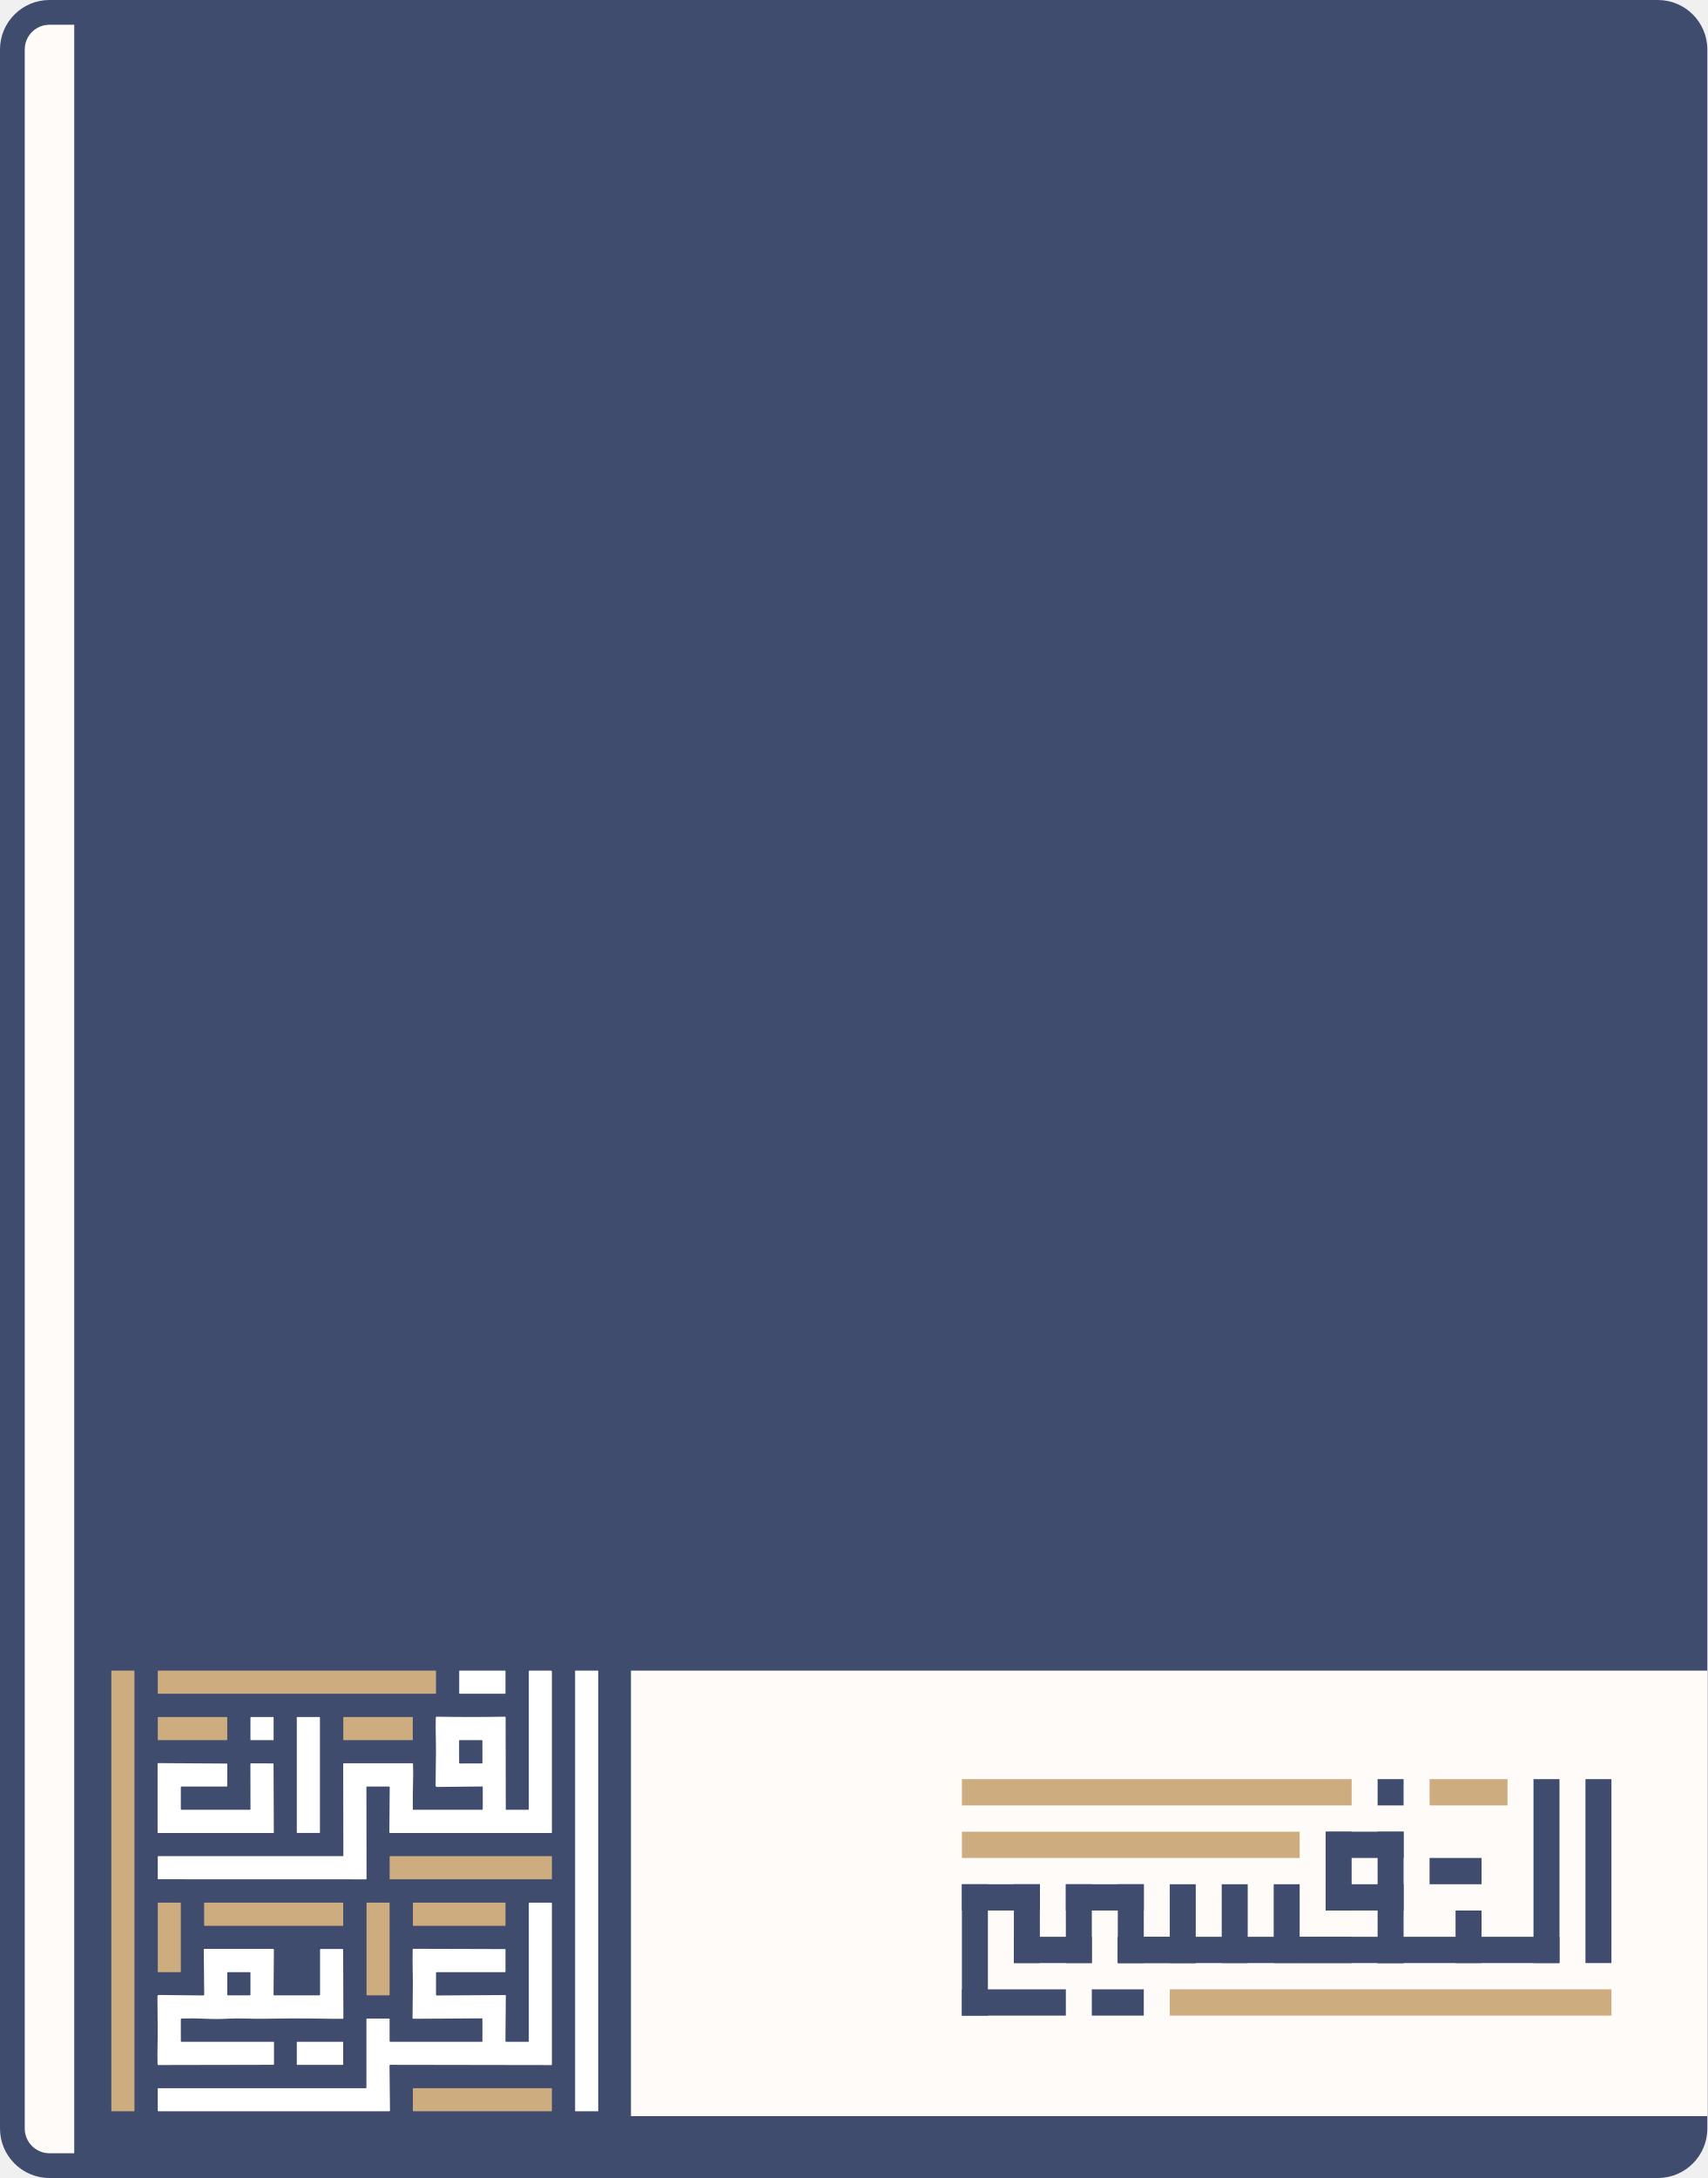
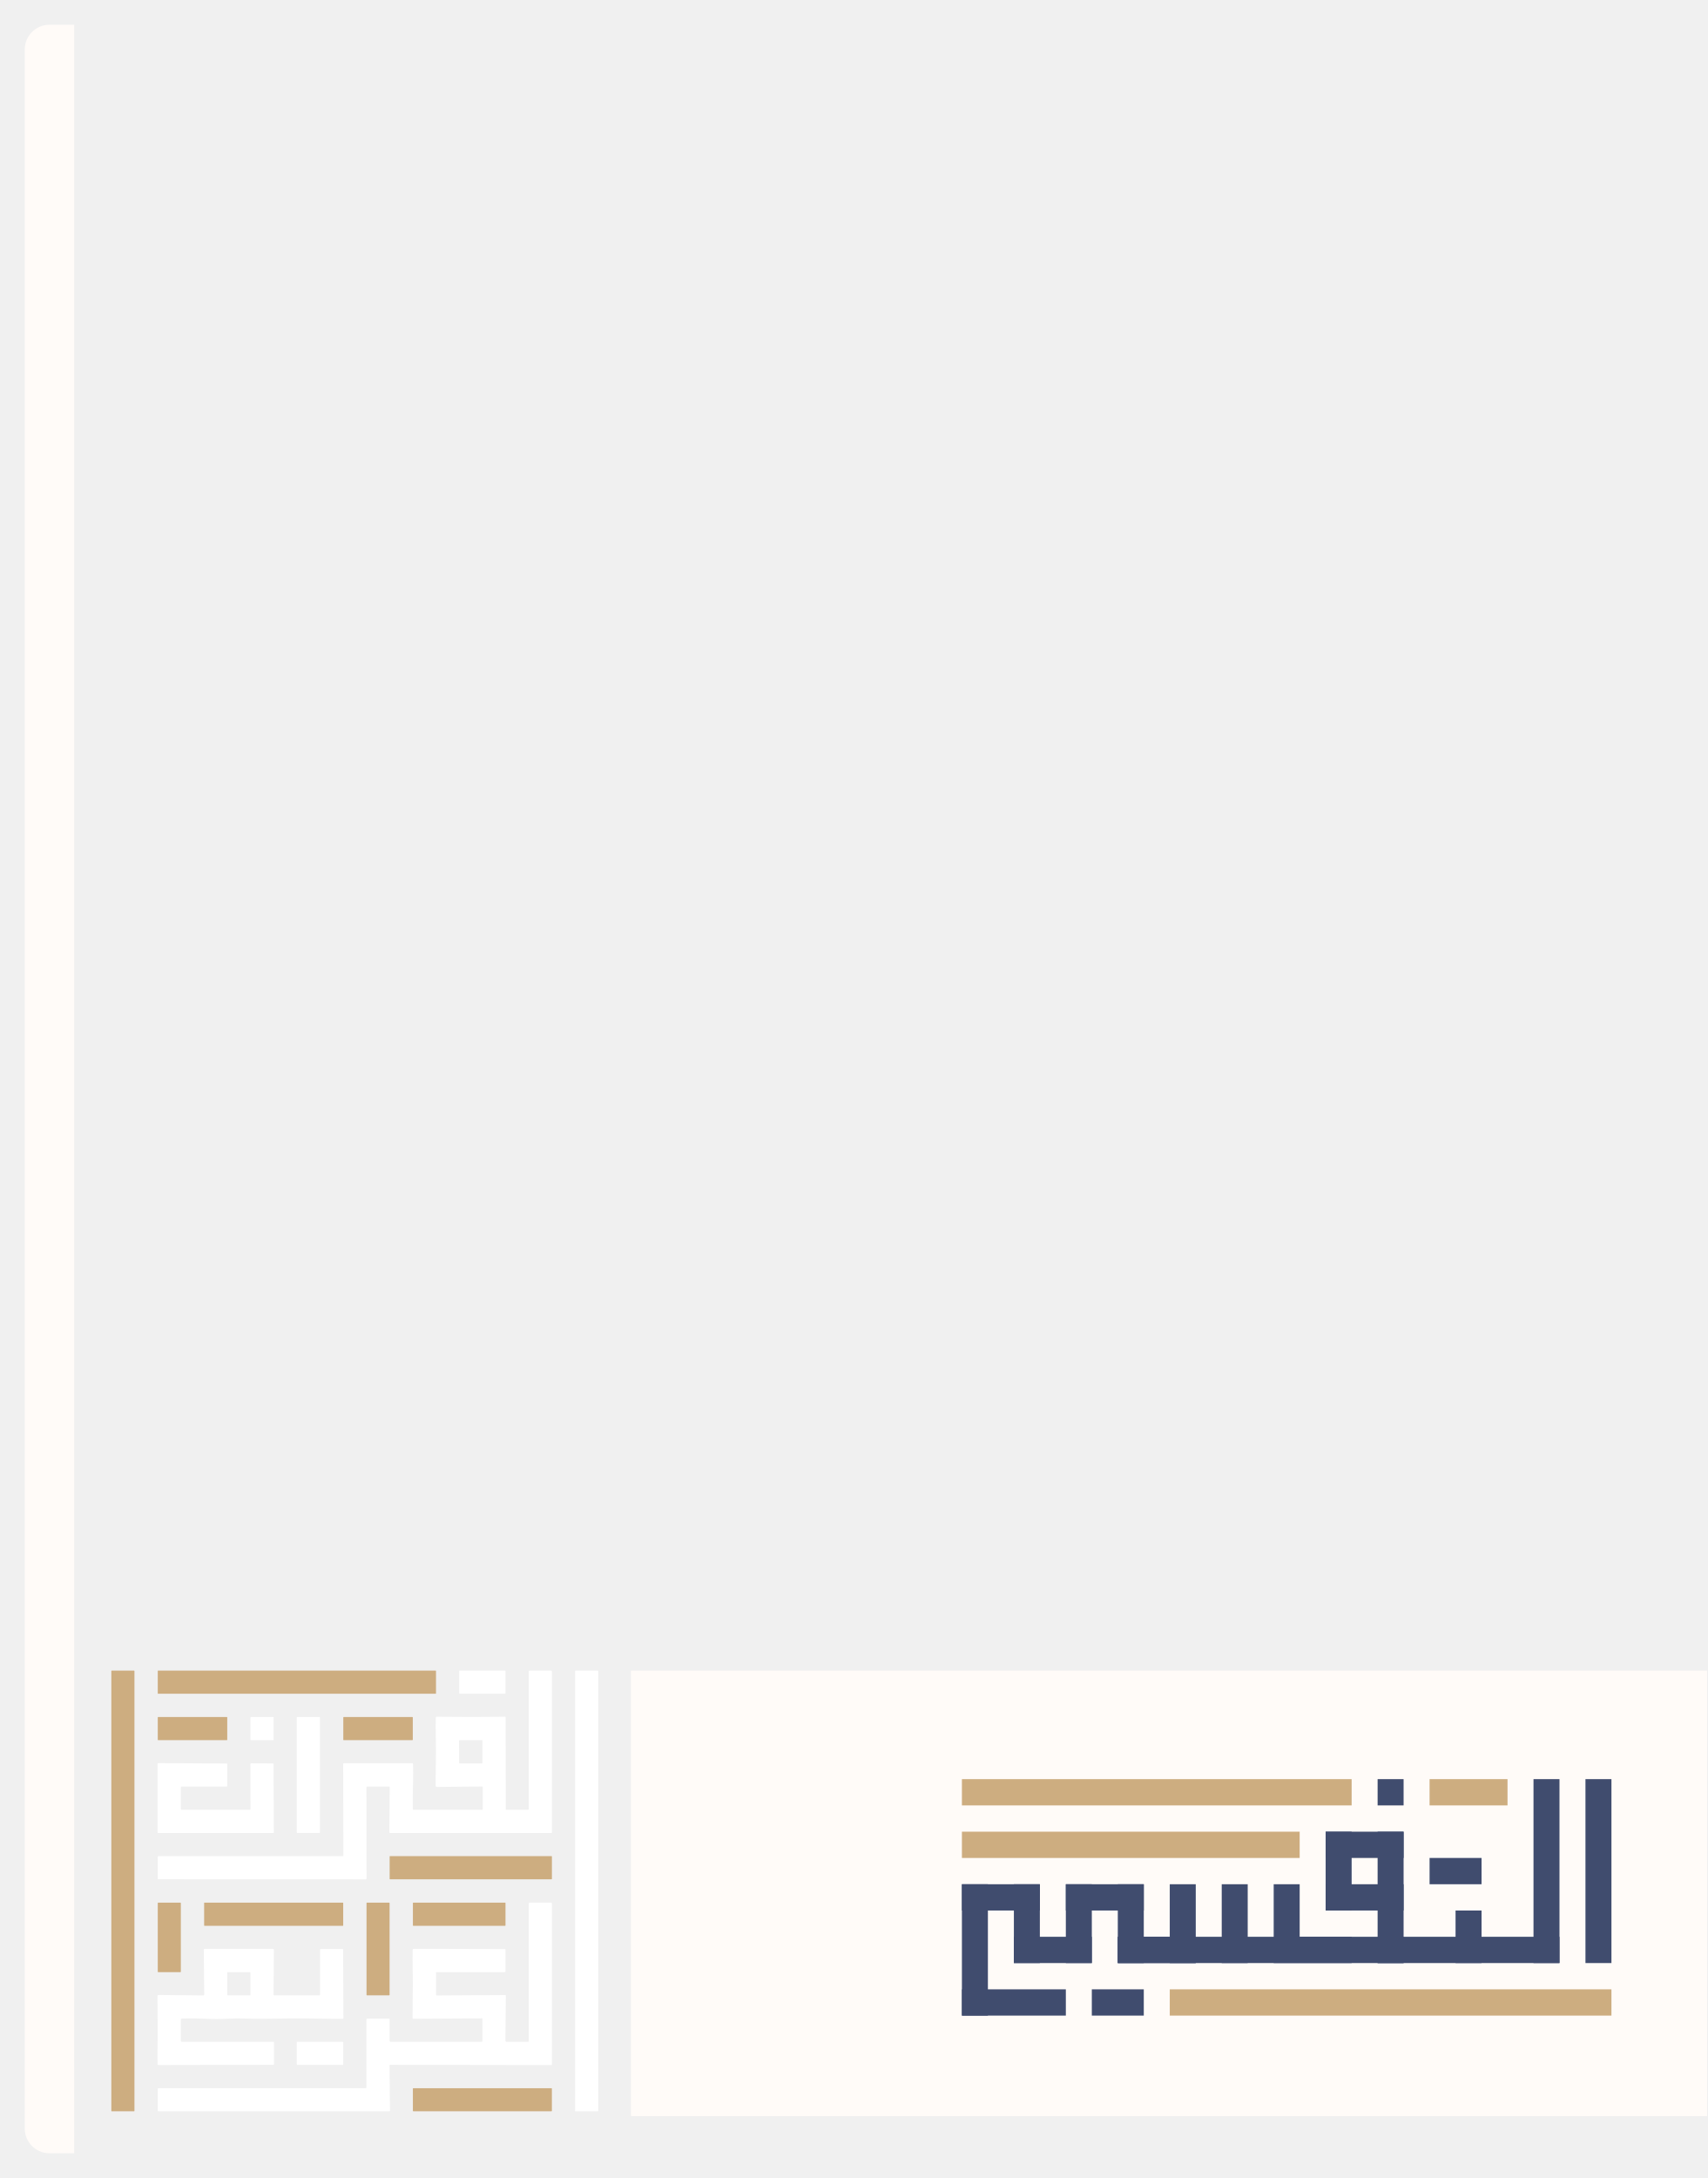
<svg xmlns="http://www.w3.org/2000/svg" width="138" height="176" viewBox="0 0 138 176" fill="none">
-   <g clip-path="url(#clip0_208_95)">
-     <path d="M0 4C0 1.791 1.791 0 4 0H134C136.209 0 138 1.791 138 4V172C138 174.209 136.209 176 134 176H4C1.791 176 0 174.209 0 172V4Z" fill="#404C6E" />
-     <path d="M2 4C2 2.895 2.895 2 4 2H6V174H4C2.895 174 2 173.105 2 172V4Z" fill="#FFFBF8" />
-     <path d="M51 135H138V171H51V135Z" fill="#FFFBF8" />
-     <path d="M40.827 135H37.148C37.131 135 37.117 135.014 37.117 135.031V136.836C37.117 136.854 37.131 136.867 37.148 136.867H40.827C40.844 136.867 40.858 136.854 40.858 136.836V135.031C40.858 135.014 40.844 135 40.827 135Z" fill="white" />
-     <path d="M39.02 146.186V144.391C39.02 144.387 39.019 144.383 39.017 144.38C39.016 144.376 39.014 144.373 39.011 144.37C39.008 144.367 39.005 144.365 39.001 144.364C38.997 144.362 38.993 144.362 38.99 144.362L35.323 144.4C35.308 144.4 35.293 144.398 35.279 144.392C35.265 144.386 35.252 144.378 35.242 144.367C35.231 144.356 35.222 144.343 35.217 144.329C35.211 144.315 35.208 144.3 35.208 144.285C35.219 143.372 35.229 142.467 35.238 141.572C35.245 140.772 35.192 139.699 35.225 138.78C35.225 138.765 35.232 138.75 35.243 138.74C35.254 138.729 35.269 138.723 35.285 138.723C37.175 138.753 39.018 138.753 40.815 138.722C40.822 138.722 40.828 138.724 40.835 138.726C40.842 138.729 40.847 138.733 40.852 138.738C40.858 138.742 40.861 138.748 40.864 138.755C40.867 138.761 40.868 138.768 40.868 138.775L40.881 146.21C40.881 146.219 40.885 146.228 40.891 146.235C40.898 146.241 40.907 146.245 40.916 146.245L42.686 146.244C42.701 146.244 42.715 146.238 42.726 146.227C42.736 146.217 42.742 146.203 42.742 146.188V135.054C42.742 135.018 42.76 135 42.796 135L44.533 135.001C44.553 135.001 44.573 135.009 44.587 135.023C44.601 135.038 44.609 135.057 44.609 135.078V148.07C44.609 148.105 44.592 148.123 44.557 148.123L31.531 148.121C31.523 148.121 31.515 148.119 31.508 148.116C31.501 148.113 31.494 148.108 31.488 148.103C31.483 148.097 31.479 148.09 31.476 148.083C31.473 148.075 31.471 148.068 31.471 148.06L31.499 144.425C31.499 144.387 31.48 144.368 31.442 144.368H29.673C29.635 144.368 29.616 144.387 29.616 144.424L29.628 151.804C29.628 151.844 29.607 151.865 29.566 151.865L12.79 151.859C12.78 151.859 12.77 151.855 12.763 151.847C12.755 151.84 12.752 151.83 12.752 151.82V150.052C12.752 150.011 12.772 149.99 12.814 149.99H27.716C27.741 149.99 27.753 149.978 27.753 149.953L27.739 142.558C27.739 142.509 27.764 142.484 27.813 142.484H33.325C33.361 142.484 33.38 142.502 33.381 142.537C33.4 143.006 33.402 143.461 33.388 143.901C33.366 144.631 33.358 145.398 33.367 146.201C33.367 146.23 33.381 146.244 33.409 146.244H38.962C38.977 146.244 38.992 146.238 39.003 146.227C39.014 146.216 39.02 146.201 39.02 146.186ZM38.991 140.664C38.991 140.651 38.986 140.638 38.977 140.629C38.968 140.62 38.955 140.615 38.942 140.615L37.156 140.618C37.143 140.618 37.13 140.623 37.121 140.633C37.112 140.642 37.107 140.654 37.107 140.667L37.11 142.454C37.11 142.467 37.115 142.479 37.125 142.488C37.134 142.497 37.146 142.502 37.159 142.502L38.946 142.499C38.959 142.499 38.971 142.494 38.98 142.485C38.989 142.476 38.994 142.463 38.994 142.45L38.991 140.664Z" fill="white" />
-     <path d="M48.325 135H46.514C46.498 135 46.485 135.013 46.485 135.029V170.58C46.485 170.596 46.498 170.609 46.514 170.609H48.325C48.341 170.609 48.354 170.596 48.354 170.58V135.029C48.354 135.013 48.341 135 48.325 135Z" fill="white" />
-     <path d="M22.085 138.751H20.274C20.257 138.751 20.244 138.765 20.244 138.781V140.587C20.244 140.603 20.257 140.617 20.274 140.617H22.085C22.102 140.617 22.115 140.603 22.115 140.587V138.781C22.115 138.765 22.102 138.751 22.085 138.751Z" fill="white" />
-     <path d="M25.826 138.751H24.024C24.006 138.751 23.99 138.767 23.99 138.786V148.081C23.99 148.1 24.006 148.115 24.024 148.115H25.826C25.844 148.115 25.86 148.1 25.86 148.081V138.786C25.86 138.767 25.844 138.751 25.826 138.751Z" fill="white" />
-     <path d="M14.666 146.244H20.196C20.209 146.244 20.222 146.239 20.231 146.229C20.241 146.22 20.246 146.207 20.246 146.194L20.24 142.541C20.24 142.528 20.245 142.515 20.254 142.506C20.263 142.497 20.276 142.491 20.289 142.491L22.06 142.499C22.074 142.499 22.086 142.504 22.096 142.513C22.105 142.523 22.11 142.535 22.11 142.548L22.133 148.073C22.133 148.08 22.132 148.086 22.129 148.092C22.127 148.098 22.123 148.104 22.118 148.108C22.114 148.113 22.108 148.116 22.102 148.119C22.096 148.121 22.09 148.123 22.083 148.123H12.787C12.781 148.123 12.774 148.121 12.768 148.119C12.762 148.116 12.757 148.113 12.752 148.108C12.748 148.104 12.744 148.098 12.742 148.092C12.739 148.086 12.738 148.08 12.738 148.073V142.524C12.738 142.51 12.743 142.498 12.752 142.488C12.762 142.479 12.774 142.474 12.787 142.474L18.319 142.509C18.326 142.509 18.332 142.51 18.338 142.513C18.344 142.515 18.35 142.519 18.355 142.524C18.359 142.528 18.363 142.534 18.365 142.54C18.368 142.546 18.369 142.552 18.369 142.559L18.367 144.317C18.367 144.324 18.366 144.33 18.363 144.336C18.361 144.342 18.357 144.348 18.352 144.353C18.348 144.357 18.342 144.361 18.336 144.363C18.33 144.366 18.324 144.367 18.317 144.367L14.666 144.368C14.653 144.368 14.64 144.373 14.631 144.383C14.622 144.392 14.617 144.405 14.617 144.418V146.194C14.617 146.207 14.622 146.22 14.631 146.229C14.64 146.239 14.653 146.244 14.666 146.244Z" fill="white" />
-     <path d="M35.293 161.249L40.832 161.216C40.839 161.216 40.846 161.217 40.852 161.22C40.858 161.223 40.864 161.226 40.869 161.231C40.873 161.236 40.877 161.242 40.88 161.248C40.883 161.254 40.884 161.261 40.884 161.268L40.853 164.926C40.853 164.944 40.86 164.961 40.872 164.973C40.885 164.986 40.901 164.993 40.919 164.993H42.693C42.706 164.993 42.719 164.987 42.728 164.978C42.737 164.969 42.742 164.956 42.742 164.943V153.81C42.742 153.769 42.762 153.749 42.802 153.749H44.538C44.586 153.749 44.609 153.773 44.609 153.82V166.827C44.609 166.859 44.594 166.875 44.562 166.875L31.54 166.854C31.502 166.854 31.484 166.872 31.484 166.91L31.521 170.555C31.521 170.591 31.503 170.609 31.466 170.609H12.803C12.769 170.609 12.752 170.592 12.752 170.557V168.797C12.752 168.79 12.753 168.782 12.756 168.776C12.758 168.769 12.762 168.763 12.767 168.758C12.772 168.753 12.778 168.749 12.785 168.746C12.791 168.743 12.798 168.742 12.805 168.742H29.572C29.584 168.742 29.595 168.737 29.604 168.729C29.613 168.72 29.617 168.708 29.617 168.696V163.192C29.617 163.142 29.642 163.117 29.693 163.117H31.431C31.47 163.117 31.49 163.137 31.49 163.176V164.916C31.49 164.936 31.498 164.956 31.512 164.97C31.527 164.985 31.546 164.993 31.567 164.993H38.952C38.963 164.993 38.973 164.988 38.98 164.981C38.987 164.974 38.992 164.964 38.992 164.953L38.993 163.153C38.993 163.146 38.991 163.139 38.989 163.133C38.986 163.126 38.982 163.12 38.977 163.115C38.972 163.111 38.966 163.107 38.959 163.104C38.953 163.101 38.946 163.1 38.939 163.1L33.408 163.133C33.364 163.133 33.343 163.112 33.344 163.068C33.353 162.135 33.362 161.239 33.369 160.383C33.375 159.476 33.326 158.484 33.357 157.543C33.359 157.5 33.38 157.479 33.422 157.479L40.811 157.5C40.824 157.5 40.836 157.505 40.844 157.514C40.853 157.523 40.858 157.535 40.858 157.547V159.307C40.858 159.346 40.838 159.366 40.799 159.366H35.299C35.261 159.366 35.241 159.385 35.241 159.423V161.181C35.241 161.227 35.258 161.249 35.293 161.249Z" fill="white" />
-     <path d="M22.181 161.241H25.807C25.848 161.241 25.869 161.22 25.869 161.178V157.546C25.869 157.512 25.886 157.495 25.92 157.495L27.687 157.494C27.719 157.494 27.735 157.51 27.735 157.543L27.755 163.062C27.755 163.111 27.73 163.136 27.681 163.137C27.201 163.14 26.539 163.134 25.695 163.119C24.445 163.096 22.952 163.101 21.216 163.132C20.335 163.149 19.368 163.072 18.431 163.126C17.811 163.163 17.156 163.163 16.467 163.126C15.923 163.098 15.327 163.094 14.68 163.115C14.638 163.116 14.617 163.138 14.617 163.18V164.928C14.617 164.971 14.638 164.993 14.681 164.993H22.12C22.127 164.993 22.134 164.995 22.139 165C22.144 165.005 22.146 165.012 22.146 165.018V166.803C22.146 166.836 22.13 166.853 22.097 166.853L12.794 166.871C12.757 166.871 12.738 166.853 12.737 166.817C12.705 165.897 12.755 164.834 12.748 164.072C12.742 163.159 12.735 162.239 12.726 161.311C12.726 161.297 12.728 161.284 12.733 161.272C12.738 161.259 12.745 161.248 12.755 161.239C12.764 161.229 12.776 161.222 12.788 161.217C12.8 161.212 12.814 161.209 12.827 161.209L16.425 161.247C16.436 161.248 16.447 161.246 16.457 161.241C16.467 161.237 16.476 161.231 16.483 161.224C16.491 161.216 16.497 161.207 16.501 161.197C16.505 161.187 16.507 161.176 16.507 161.166L16.47 157.555C16.47 157.546 16.471 157.536 16.475 157.527C16.479 157.519 16.484 157.511 16.491 157.504C16.497 157.497 16.505 157.492 16.514 157.488C16.523 157.484 16.533 157.483 16.542 157.483H22.049C22.061 157.483 22.073 157.485 22.084 157.489C22.094 157.494 22.104 157.501 22.113 157.509C22.121 157.517 22.127 157.527 22.132 157.538C22.136 157.549 22.138 157.561 22.138 157.573L22.111 161.172C22.111 161.218 22.134 161.241 22.181 161.241ZM20.244 159.405C20.244 159.394 20.24 159.384 20.232 159.377C20.225 159.37 20.215 159.366 20.205 159.366H18.408C18.397 159.366 18.387 159.37 18.38 159.377C18.372 159.384 18.368 159.394 18.368 159.405V161.202C18.368 161.212 18.372 161.222 18.38 161.23C18.387 161.237 18.397 161.241 18.408 161.241H20.205C20.215 161.241 20.225 161.237 20.232 161.23C20.24 161.222 20.244 161.212 20.244 161.202V159.405Z" fill="white" />
-     <path d="M27.709 164.993H24.021C24.004 164.993 23.99 165.007 23.99 165.024V166.827C23.99 166.844 24.004 166.858 24.021 166.858H27.709C27.726 166.858 27.74 166.844 27.74 166.827V165.024C27.74 165.007 27.726 164.993 27.709 164.993Z" fill="white" />
-     <path d="M40.829 153.749H33.403C33.387 153.749 33.374 153.762 33.374 153.778V155.591C33.374 155.607 33.387 155.62 33.403 155.62H40.829C40.845 155.62 40.858 155.607 40.858 155.591V153.778C40.858 153.762 40.845 153.749 40.829 153.749Z" fill="#CDAD80" />
-     <path d="M44.57 168.742H33.411C33.39 168.742 33.373 168.759 33.373 168.78V170.571C33.373 170.592 33.39 170.609 33.411 170.609H44.57C44.591 170.609 44.608 170.592 44.608 170.571V168.78C44.608 168.759 44.591 168.742 44.57 168.742Z" fill="#CDAD80" />
-     <path d="M31.453 153.749H29.662C29.641 153.749 29.625 153.765 29.625 153.786V161.204C29.625 161.225 29.641 161.241 29.662 161.241H31.453C31.473 161.241 31.49 161.225 31.49 161.204V153.786C31.49 153.765 31.473 153.749 31.453 153.749Z" fill="#CDAD80" />
-     <path d="M27.713 153.749H16.527C16.512 153.749 16.5 153.761 16.5 153.777V155.592C16.5 155.608 16.512 155.62 16.527 155.62H27.713C27.729 155.62 27.741 155.608 27.741 155.592V153.777C27.741 153.761 27.729 153.749 27.713 153.749Z" fill="#CDAD80" />
-     <path d="M14.58 153.749H12.789C12.768 153.749 12.752 153.765 12.752 153.786V159.328C12.752 159.349 12.768 159.366 12.789 159.366H14.58C14.6 159.366 14.617 159.349 14.617 159.328V153.786C14.617 153.765 14.6 153.749 14.58 153.749Z" fill="#CDAD80" />
-     <path d="M44.582 149.989H31.522C31.507 149.989 31.494 150.002 31.494 150.017V151.833C31.494 151.848 31.507 151.861 31.522 151.861H44.582C44.597 151.861 44.61 151.848 44.61 151.833V150.017C44.61 150.002 44.597 149.989 44.582 149.989Z" fill="#CDAD80" />
-     <path d="M33.338 138.751H27.776C27.761 138.751 27.748 138.763 27.748 138.778V140.59C27.748 140.605 27.761 140.617 27.776 140.617H33.338C33.353 140.617 33.365 140.605 33.365 140.59V138.778C33.365 138.763 33.353 138.751 33.338 138.751Z" fill="#CDAD80" />
-     <path d="M18.34 138.751H12.779C12.764 138.751 12.752 138.764 12.752 138.779V140.589C12.752 140.604 12.764 140.617 12.779 140.617H18.34C18.356 140.617 18.368 140.604 18.368 140.589V138.779C18.368 138.764 18.356 138.751 18.34 138.751Z" fill="#CDAD80" />
-     <path d="M35.213 135H12.779C12.764 135 12.752 135.013 12.752 135.028V136.842C12.752 136.857 12.764 136.869 12.779 136.869H35.213C35.229 136.869 35.241 136.857 35.241 136.842V135.028C35.241 135.013 35.229 135 35.213 135Z" fill="#CDAD80" />
-     <path d="M10.837 135H9.03C9.013 135 9 135.013 9 135.03V170.579C9 170.596 9.013 170.609 9.03 170.609H10.837C10.854 170.609 10.867 170.596 10.867 170.579V135.03C10.867 135.013 10.854 135 10.837 135Z" fill="#CDAD80" />
-     <path d="M128.15 143.769H130.25V158.631H128.15V143.769Z" fill="#404C6E" />
-     <path d="M123.95 143.769H126.05V158.631H123.95V143.769Z" fill="#404C6E" />
-     <path d="M119.75 158.631V156.508H126.05V158.631H119.75Z" fill="#404C6E" />
-     <path d="M117.65 154.385H119.75V158.631H117.65V154.385Z" fill="#404C6E" />
-     <path d="M119.75 156.508V158.631H111.35V156.508H119.75Z" fill="#404C6E" />
-     <path d="M119.75 150.138V152.262H115.55V150.138H119.75Z" fill="#404C6E" />
-     <path d="M107.15 154.385V152.262H113.45V154.385H107.15Z" fill="#404C6E" />
-     <path d="M111.35 148.015H113.45V154.385H111.35V148.015Z" fill="#404C6E" />
-     <path d="M107.15 150.138V148.015H113.45V150.138H107.15Z" fill="#404C6E" />
-     <path d="M109.25 154.385H107.15V148.015H109.25V154.385Z" fill="#404C6E" />
-     <path d="M111.35 154.385H113.45V158.631H111.35V154.385Z" fill="#404C6E" />
-     <path d="M113.45 156.508V158.631H105.05V156.508H113.45Z" fill="#404C6E" />
-     <path d="M113.45 143.769V145.892H111.35V143.769H113.45Z" fill="#404C6E" />
-     <path d="M102.95 152.262H105.05V158.631H102.95V152.262Z" fill="#404C6E" />
-     <path d="M90.35 158.631V156.508H109.25V158.631H90.35Z" fill="#404C6E" />
-     <path d="M98.75 152.262H100.85V158.631H98.75V152.262Z" fill="#404C6E" />
-     <path d="M94.55 152.262H96.65V158.631H94.55V152.262Z" fill="#404C6E" />
-     <path d="M90.35 152.262H92.45V158.631H90.35V152.262Z" fill="#404C6E" />
-     <path d="M90.35 158.631V156.508H96.65V158.631H90.35Z" fill="#404C6E" />
-     <path d="M92.45 152.262V154.385H86.15V152.262H92.45Z" fill="#404C6E" />
-     <path d="M86.15 152.262H88.25V158.631H86.15V152.262Z" fill="#404C6E" />
-     <path d="M88.25 156.508V158.631H81.95V156.508H88.25Z" fill="#404C6E" />
-     <path d="M77.75 152.262H79.85V162.877H77.75V152.262Z" fill="#404C6E" />
-     <path d="M77.75 162.877V160.754H86.15V162.877H77.75Z" fill="#404C6E" />
-     <path d="M88.25 162.877V160.754H92.45V162.877H88.25Z" fill="#404C6E" />
-     <path d="M81.95 152.262H84.05V158.631H81.95V152.262Z" fill="#404C6E" />
-     <path d="M77.75 154.385V152.262H84.05V154.385H77.75Z" fill="#404C6E" />
-     <path d="M94.55 162.877V160.754H130.25V162.877H94.55Z" fill="#CDAD80" />
-     <path d="M77.75 145.892V143.769H109.25V145.892H77.75Z" fill="#CDAD80" />
-     <path d="M77.75 150.138V148.015H105.05V150.138H77.75Z" fill="#CDAD80" />
-     <path d="M115.55 145.892V143.769H121.85V145.892H115.55Z" fill="#CDAD80" />
+   <g clip-path="url(#clip0_398_30)">
+     <mask id="mask0_398_30" style="mask-type:luminance" maskUnits="userSpaceOnUse" x="0" y="0" width="138" height="176">
+       <path d="M138 0H0V176H138V0Z" fill="white" />
+     </mask>
+     <g mask="url(#mask0_398_30)">
+       <path d="M2 4C2 2.895 2.895 2 4 2H6V174H4C2.895 174 2 173.105 2 172V4Z" fill="#FFFBF8" />
+       <path d="M51 135H138V171H51V135Z" fill="#FFFBF8" />
+       <path d="M40.827 135H37.148C37.131 135 37.117 135.014 37.117 135.031V136.836C37.117 136.854 37.131 136.867 37.148 136.867H40.827C40.844 136.867 40.858 136.854 40.858 136.836V135.031C40.858 135.014 40.844 135 40.827 135Z" fill="white" />
+       <path d="M39.02 146.186V144.391C39.02 144.387 39.019 144.383 39.017 144.38C39.016 144.376 39.014 144.373 39.011 144.37C39.008 144.367 39.005 144.365 39.001 144.364C38.997 144.362 38.993 144.362 38.99 144.362L35.323 144.4C35.308 144.4 35.293 144.398 35.279 144.392C35.265 144.386 35.252 144.378 35.242 144.367C35.231 144.356 35.222 144.343 35.217 144.329C35.211 144.315 35.208 144.3 35.208 144.285C35.219 143.372 35.229 142.467 35.238 141.572C35.245 140.772 35.192 139.699 35.225 138.78C35.225 138.765 35.232 138.75 35.243 138.74C35.254 138.729 35.269 138.723 35.285 138.723C37.175 138.753 39.018 138.753 40.815 138.722C40.822 138.722 40.828 138.724 40.835 138.726C40.842 138.729 40.847 138.733 40.852 138.738C40.858 138.742 40.861 138.748 40.864 138.755C40.867 138.761 40.868 138.768 40.868 138.775L40.881 146.21C40.881 146.219 40.885 146.228 40.891 146.235C40.898 146.241 40.907 146.245 40.916 146.245L42.686 146.244C42.701 146.244 42.715 146.238 42.726 146.227C42.736 146.217 42.742 146.203 42.742 146.188V135.054C42.742 135.018 42.76 135 42.796 135L44.533 135.001C44.553 135.001 44.573 135.009 44.587 135.023C44.601 135.038 44.609 135.057 44.609 135.078V148.07C44.609 148.105 44.592 148.123 44.557 148.123L31.531 148.121C31.523 148.121 31.515 148.119 31.508 148.116C31.501 148.113 31.494 148.108 31.488 148.103C31.483 148.097 31.479 148.09 31.476 148.083C31.473 148.075 31.471 148.068 31.471 148.06L31.499 144.425C31.499 144.387 31.48 144.368 31.442 144.368H29.673C29.635 144.368 29.616 144.387 29.616 144.424L29.628 151.804C29.628 151.844 29.607 151.865 29.566 151.865L12.79 151.859C12.78 151.859 12.77 151.855 12.763 151.847C12.755 151.84 12.752 151.83 12.752 151.82V150.052C12.752 150.011 12.772 149.99 12.814 149.99H27.716C27.741 149.99 27.753 149.978 27.753 149.953L27.739 142.558C27.739 142.509 27.764 142.484 27.813 142.484H33.325C33.361 142.484 33.38 142.502 33.381 142.537C33.4 143.006 33.402 143.461 33.388 143.901C33.366 144.631 33.358 145.398 33.367 146.201C33.367 146.23 33.381 146.244 33.409 146.244H38.962C38.977 146.244 38.992 146.238 39.003 146.227C39.014 146.216 39.02 146.201 39.02 146.186ZM38.991 140.664C38.991 140.651 38.986 140.638 38.977 140.629C38.968 140.62 38.955 140.615 38.942 140.615L37.156 140.618C37.143 140.618 37.13 140.623 37.121 140.633C37.112 140.642 37.107 140.654 37.107 140.667L37.11 142.454C37.11 142.467 37.115 142.479 37.125 142.488C37.134 142.497 37.146 142.502 37.159 142.502L38.946 142.499C38.959 142.499 38.971 142.494 38.98 142.485C38.989 142.476 38.994 142.463 38.994 142.45L38.991 140.664Z" fill="white" />
+       <path d="M48.325 135H46.514C46.498 135 46.485 135.013 46.485 135.029V170.58C46.485 170.596 46.498 170.609 46.514 170.609H48.325C48.341 170.609 48.354 170.596 48.354 170.58V135.029C48.354 135.013 48.341 135 48.325 135Z" fill="white" />
+       <path d="M22.085 138.751H20.274C20.257 138.751 20.244 138.765 20.244 138.781V140.587C20.244 140.603 20.257 140.617 20.274 140.617H22.085C22.102 140.617 22.115 140.603 22.115 140.587V138.781C22.115 138.765 22.102 138.751 22.085 138.751Z" fill="white" />
+       <path d="M25.826 138.751H24.024C24.006 138.751 23.99 138.767 23.99 138.786V148.081C23.99 148.1 24.006 148.115 24.024 148.115H25.826C25.844 148.115 25.86 148.1 25.86 148.081V138.786C25.86 138.767 25.844 138.751 25.826 138.751Z" fill="white" />
+       <path d="M14.666 146.244H20.196C20.209 146.244 20.222 146.239 20.231 146.229C20.241 146.22 20.246 146.207 20.246 146.194L20.24 142.541C20.24 142.528 20.245 142.515 20.254 142.506C20.263 142.497 20.276 142.491 20.289 142.491L22.06 142.499C22.074 142.499 22.086 142.504 22.096 142.513C22.105 142.523 22.11 142.535 22.11 142.548L22.133 148.073C22.133 148.08 22.132 148.086 22.129 148.092C22.127 148.098 22.123 148.104 22.118 148.108C22.114 148.113 22.108 148.116 22.102 148.119C22.096 148.121 22.09 148.123 22.083 148.123H12.787C12.781 148.123 12.774 148.121 12.768 148.119C12.762 148.116 12.757 148.113 12.752 148.108C12.748 148.104 12.744 148.098 12.742 148.092C12.739 148.086 12.738 148.08 12.738 148.073V142.524C12.738 142.51 12.743 142.498 12.752 142.488C12.762 142.479 12.774 142.474 12.787 142.474L18.319 142.509C18.326 142.509 18.332 142.51 18.338 142.513C18.344 142.515 18.35 142.519 18.355 142.524C18.359 142.528 18.363 142.534 18.365 142.54C18.368 142.546 18.369 142.552 18.369 142.559L18.367 144.317C18.367 144.324 18.366 144.33 18.363 144.336C18.361 144.342 18.357 144.348 18.352 144.353C18.348 144.357 18.342 144.361 18.336 144.363C18.33 144.366 18.324 144.367 18.317 144.367L14.666 144.368C14.653 144.368 14.64 144.373 14.631 144.383C14.622 144.392 14.617 144.405 14.617 144.418V146.194C14.617 146.207 14.622 146.22 14.631 146.229C14.64 146.239 14.653 146.244 14.666 146.244Z" fill="white" />
+       <path d="M35.293 161.249L40.832 161.216C40.839 161.216 40.846 161.217 40.852 161.22C40.858 161.223 40.864 161.226 40.869 161.231C40.873 161.236 40.877 161.242 40.88 161.248C40.883 161.254 40.884 161.261 40.884 161.268L40.853 164.926C40.853 164.944 40.86 164.961 40.872 164.973C40.885 164.986 40.901 164.993 40.919 164.993H42.693C42.706 164.993 42.719 164.987 42.728 164.978C42.737 164.969 42.742 164.956 42.742 164.943V153.81C42.742 153.769 42.762 153.749 42.802 153.749H44.538C44.586 153.749 44.609 153.773 44.609 153.82V166.827C44.609 166.859 44.594 166.875 44.562 166.875L31.54 166.854C31.502 166.854 31.484 166.872 31.484 166.91L31.521 170.555C31.521 170.591 31.503 170.609 31.466 170.609H12.803C12.769 170.609 12.752 170.592 12.752 170.557V168.797C12.752 168.79 12.753 168.782 12.756 168.776C12.758 168.769 12.762 168.763 12.767 168.758C12.772 168.753 12.778 168.749 12.785 168.746C12.791 168.743 12.798 168.742 12.805 168.742H29.572C29.584 168.742 29.595 168.737 29.604 168.729C29.613 168.72 29.617 168.708 29.617 168.696V163.192C29.617 163.142 29.642 163.117 29.693 163.117H31.431C31.47 163.117 31.49 163.137 31.49 163.176V164.916C31.49 164.936 31.498 164.956 31.512 164.97C31.527 164.985 31.546 164.993 31.567 164.993H38.952C38.963 164.993 38.973 164.988 38.98 164.981C38.987 164.974 38.992 164.964 38.992 164.953L38.993 163.153C38.993 163.146 38.991 163.139 38.989 163.133C38.986 163.126 38.982 163.12 38.977 163.115C38.972 163.111 38.966 163.107 38.959 163.104C38.953 163.101 38.946 163.1 38.939 163.1L33.408 163.133C33.364 163.133 33.343 163.112 33.344 163.068C33.353 162.135 33.362 161.239 33.369 160.383C33.375 159.476 33.326 158.484 33.357 157.543C33.359 157.5 33.38 157.479 33.422 157.479L40.811 157.5C40.824 157.5 40.836 157.505 40.844 157.514C40.853 157.523 40.858 157.535 40.858 157.547V159.307C40.858 159.346 40.838 159.366 40.799 159.366H35.299C35.261 159.366 35.241 159.385 35.241 159.423V161.181C35.241 161.227 35.258 161.249 35.293 161.249Z" fill="white" />
+       <path d="M22.181 161.241H25.807C25.848 161.241 25.869 161.22 25.869 161.178V157.546C25.869 157.512 25.886 157.495 25.92 157.495L27.687 157.494C27.719 157.494 27.735 157.51 27.735 157.543L27.755 163.062C27.755 163.111 27.73 163.136 27.681 163.137C27.201 163.14 26.539 163.134 25.695 163.119C24.445 163.096 22.952 163.101 21.216 163.132C20.335 163.149 19.368 163.072 18.431 163.126C17.811 163.163 17.156 163.163 16.467 163.126C15.923 163.098 15.327 163.094 14.68 163.115C14.638 163.116 14.617 163.138 14.617 163.18V164.928C14.617 164.971 14.638 164.993 14.681 164.993H22.12C22.127 164.993 22.134 164.995 22.139 165C22.144 165.005 22.146 165.012 22.146 165.018V166.803C22.146 166.836 22.13 166.853 22.097 166.853L12.794 166.871C12.757 166.871 12.738 166.853 12.737 166.817C12.705 165.897 12.755 164.834 12.748 164.072C12.742 163.159 12.735 162.239 12.726 161.311C12.726 161.297 12.728 161.284 12.733 161.272C12.738 161.259 12.745 161.248 12.755 161.239C12.764 161.229 12.776 161.222 12.788 161.217C12.8 161.212 12.814 161.209 12.827 161.209L16.425 161.247C16.436 161.248 16.447 161.246 16.457 161.241C16.467 161.237 16.476 161.231 16.483 161.224C16.491 161.216 16.497 161.207 16.501 161.197C16.505 161.187 16.507 161.176 16.507 161.166L16.47 157.555C16.47 157.546 16.471 157.536 16.475 157.527C16.479 157.519 16.484 157.511 16.491 157.504C16.497 157.497 16.505 157.492 16.514 157.488C16.523 157.484 16.533 157.483 16.542 157.483H22.049C22.061 157.483 22.073 157.485 22.084 157.489C22.094 157.494 22.104 157.501 22.113 157.509C22.121 157.517 22.127 157.527 22.132 157.538C22.136 157.549 22.138 157.561 22.138 157.573L22.111 161.172C22.111 161.218 22.134 161.241 22.181 161.241ZM20.244 159.405C20.244 159.394 20.24 159.384 20.232 159.377C20.225 159.37 20.215 159.366 20.205 159.366H18.408C18.397 159.366 18.387 159.37 18.38 159.377C18.372 159.384 18.368 159.394 18.368 159.405V161.202C18.368 161.212 18.372 161.222 18.38 161.23C18.387 161.237 18.397 161.241 18.408 161.241H20.205C20.215 161.241 20.225 161.237 20.232 161.23C20.24 161.222 20.244 161.212 20.244 161.202V159.405Z" fill="white" />
+       <path d="M27.709 164.993H24.021C24.004 164.993 23.99 165.007 23.99 165.024V166.827C23.99 166.844 24.004 166.858 24.021 166.858H27.709C27.726 166.858 27.74 166.844 27.74 166.827V165.024C27.74 165.007 27.726 164.993 27.709 164.993Z" fill="white" />
+       <path d="M40.829 153.749H33.403C33.387 153.749 33.374 153.762 33.374 153.778V155.591C33.374 155.607 33.387 155.62 33.403 155.62H40.829C40.845 155.62 40.858 155.607 40.858 155.591V153.778C40.858 153.762 40.845 153.749 40.829 153.749Z" fill="#CDAD80" />
+       <path d="M44.57 168.742H33.411C33.39 168.742 33.373 168.759 33.373 168.78V170.571C33.373 170.592 33.39 170.609 33.411 170.609H44.57C44.591 170.609 44.608 170.592 44.608 170.571V168.78C44.608 168.759 44.591 168.742 44.57 168.742Z" fill="#CDAD80" />
+       <path d="M31.453 153.749H29.662C29.641 153.749 29.625 153.765 29.625 153.786V161.204C29.625 161.225 29.641 161.241 29.662 161.241H31.453C31.473 161.241 31.49 161.225 31.49 161.204V153.786C31.49 153.765 31.473 153.749 31.453 153.749Z" fill="#CDAD80" />
+       <path d="M27.713 153.749H16.527C16.512 153.749 16.5 153.761 16.5 153.777V155.592C16.5 155.608 16.512 155.62 16.527 155.62H27.713C27.729 155.62 27.741 155.608 27.741 155.592V153.777C27.741 153.761 27.729 153.749 27.713 153.749Z" fill="#CDAD80" />
+       <path d="M14.58 153.749H12.789C12.768 153.749 12.752 153.765 12.752 153.786V159.328C12.752 159.349 12.768 159.366 12.789 159.366H14.58C14.6 159.366 14.617 159.349 14.617 159.328V153.786C14.617 153.765 14.6 153.749 14.58 153.749Z" fill="#CDAD80" />
+       <path d="M44.582 149.989H31.522C31.507 149.989 31.494 150.002 31.494 150.017V151.833C31.494 151.848 31.507 151.861 31.522 151.861H44.582C44.597 151.861 44.61 151.848 44.61 151.833V150.017C44.61 150.002 44.597 149.989 44.582 149.989Z" fill="#CDAD80" />
+       <path d="M33.338 138.751H27.776C27.761 138.751 27.748 138.763 27.748 138.778V140.59C27.748 140.605 27.761 140.617 27.776 140.617H33.338C33.353 140.617 33.365 140.605 33.365 140.59V138.778C33.365 138.763 33.353 138.751 33.338 138.751Z" fill="#CDAD80" />
+       <path d="M18.34 138.751H12.779C12.764 138.751 12.752 138.764 12.752 138.779V140.589C12.752 140.604 12.764 140.617 12.779 140.617H18.34C18.356 140.617 18.368 140.604 18.368 140.589V138.779C18.368 138.764 18.356 138.751 18.34 138.751Z" fill="#CDAD80" />
+       <path d="M35.213 135H12.779C12.764 135 12.752 135.013 12.752 135.028V136.842C12.752 136.857 12.764 136.869 12.779 136.869H35.213C35.229 136.869 35.241 136.857 35.241 136.842V135.028C35.241 135.013 35.229 135 35.213 135Z" fill="#CDAD80" />
+       <path d="M10.837 135H9.03C9.013 135 9 135.013 9 135.03V170.579C9 170.596 9.013 170.609 9.03 170.609H10.837C10.854 170.609 10.867 170.596 10.867 170.579V135.03C10.867 135.013 10.854 135 10.837 135Z" fill="#CDAD80" />
+       <path d="M128.15 143.769H130.25V158.631H128.15V143.769Z" fill="#404C6E" />
+       <path d="M123.95 143.769H126.05V158.631H123.95V143.769Z" fill="#404C6E" />
+       <path d="M119.75 158.631V156.508H126.05V158.631H119.75Z" fill="#404C6E" />
+       <path d="M117.65 154.385H119.75V158.631H117.65V154.385Z" fill="#404C6E" />
+       <path d="M119.75 156.508V158.631H111.35V156.508H119.75Z" fill="#404C6E" />
+       <path d="M119.75 150.138V152.262H115.55V150.138H119.75Z" fill="#404C6E" />
+       <path d="M107.15 154.385V152.262H113.45V154.385H107.15Z" fill="#404C6E" />
+       <path d="M111.35 148.015H113.45V154.385H111.35V148.015Z" fill="#404C6E" />
+       <path d="M107.15 150.138V148.015H113.45V150.138H107.15Z" fill="#404C6E" />
+       <path d="M109.25 154.385H107.15V148.015H109.25V154.385Z" fill="#404C6E" />
+       <path d="M111.35 154.385H113.45V158.631H111.35V154.385Z" fill="#404C6E" />
+       <path d="M113.45 156.508V158.631H105.05V156.508H113.45Z" fill="#404C6E" />
+       <path d="M113.45 143.769V145.892H111.35V143.769H113.45Z" fill="#404C6E" />
+       <path d="M102.95 152.262H105.05V158.631H102.95V152.262Z" fill="#404C6E" />
+       <path d="M90.35 158.631V156.508H109.25V158.631H90.35Z" fill="#404C6E" />
+       <path d="M98.75 152.262H100.85V158.631H98.75V152.262Z" fill="#404C6E" />
+       <path d="M94.55 152.262H96.65V158.631H94.55V152.262Z" fill="#404C6E" />
+       <path d="M90.35 152.262H92.45V158.631H90.35V152.262Z" fill="#404C6E" />
+       <path d="M90.35 158.631V156.508H96.65V158.631H90.35Z" fill="#404C6E" />
+       <path d="M92.45 152.262V154.385H86.15V152.262H92.45Z" fill="#404C6E" />
+       <path d="M86.15 152.262H88.25V158.631H86.15V152.262Z" fill="#404C6E" />
+       <path d="M88.25 156.508V158.631H81.95V156.508H88.25Z" fill="#404C6E" />
+       <path d="M77.75 152.262H79.85V162.877H77.75V152.262Z" fill="#404C6E" />
+       <path d="M77.75 162.877V160.754H86.15V162.877H77.75Z" fill="#404C6E" />
+       <path d="M88.25 162.877V160.754H92.45V162.877H88.25Z" fill="#404C6E" />
+       <path d="M81.95 152.262H84.05V158.631H81.95V152.262Z" fill="#404C6E" />
+       <path d="M77.75 154.385V152.262H84.05V154.385H77.75Z" fill="#404C6E" />
+       <path d="M94.55 162.877V160.754H130.25V162.877H94.55Z" fill="#CDAD80" />
+       <path d="M77.75 145.892V143.769H109.25V145.892H77.75Z" fill="#CDAD80" />
+       <path d="M77.75 150.138V148.015H105.05V150.138H77.75Z" fill="#CDAD80" />
+       <path d="M115.55 145.892V143.769H121.85V145.892H115.55Z" fill="#CDAD80" />
+     </g>
  </g>
  <defs>
-     <clipPath id="clip0_208_95">
+     <clipPath id="clip0_398_30">
      <rect width="138" height="176" fill="white" />
    </clipPath>
  </defs>
</svg>
